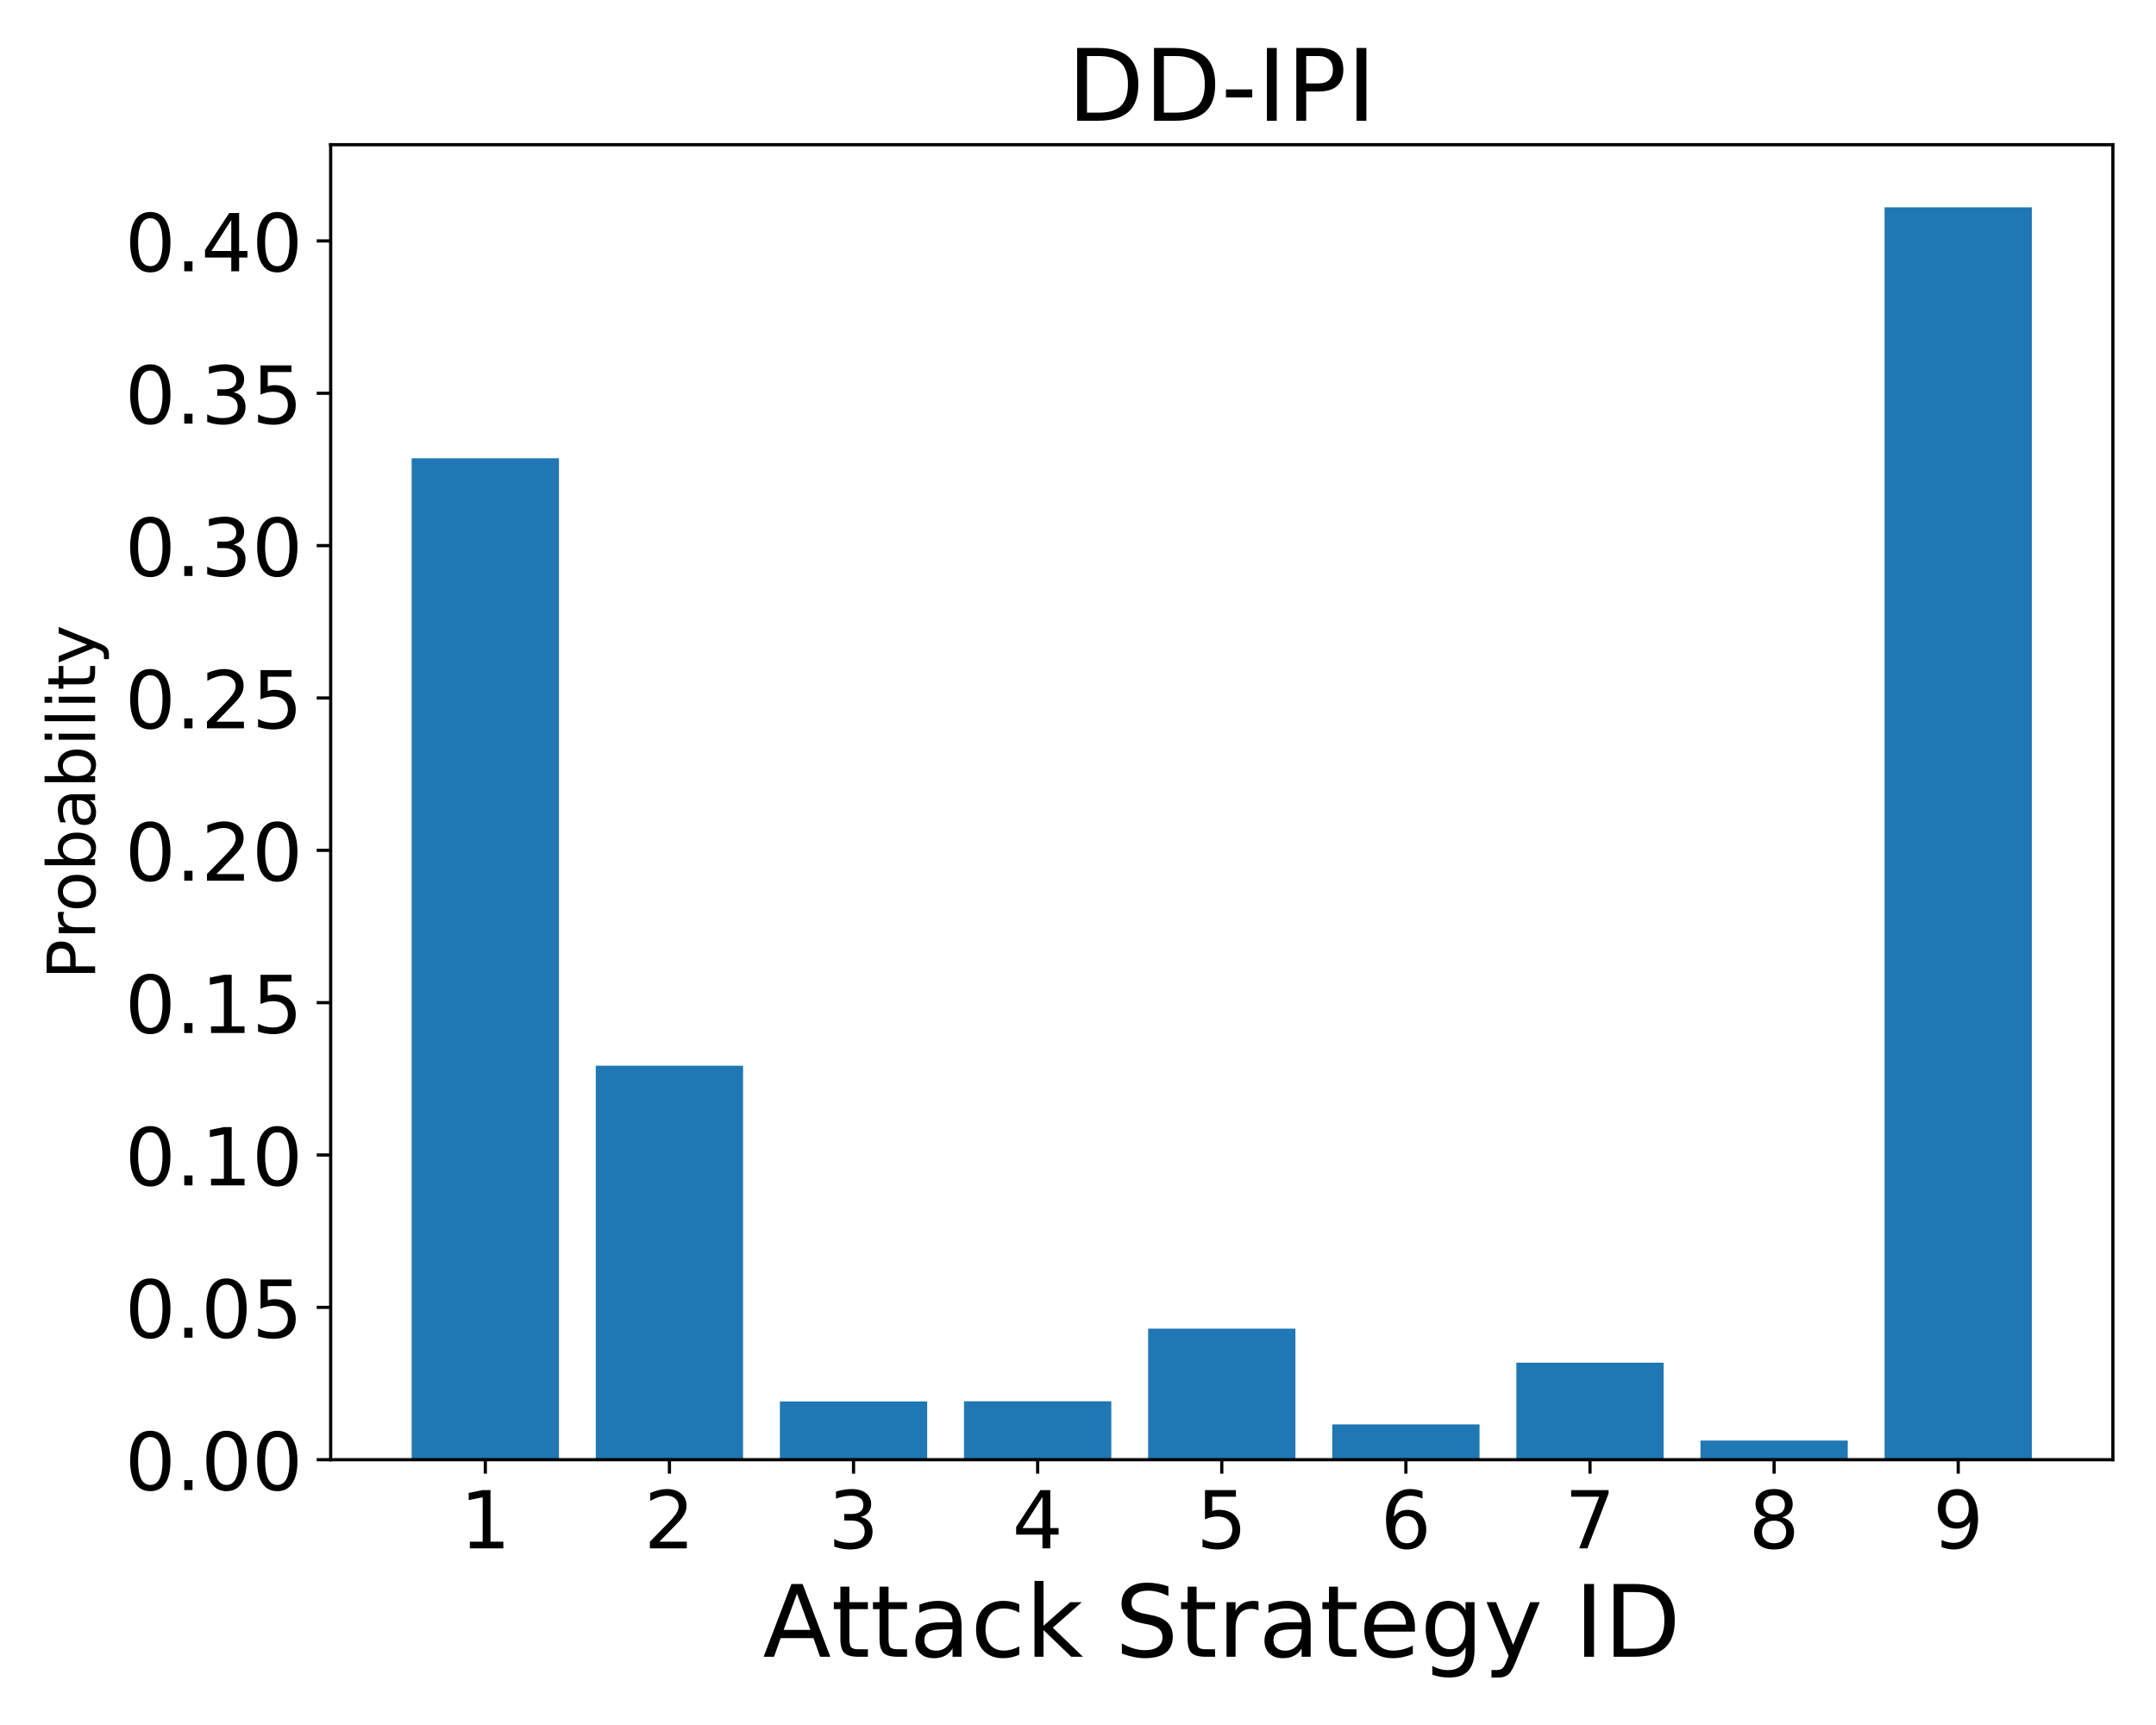
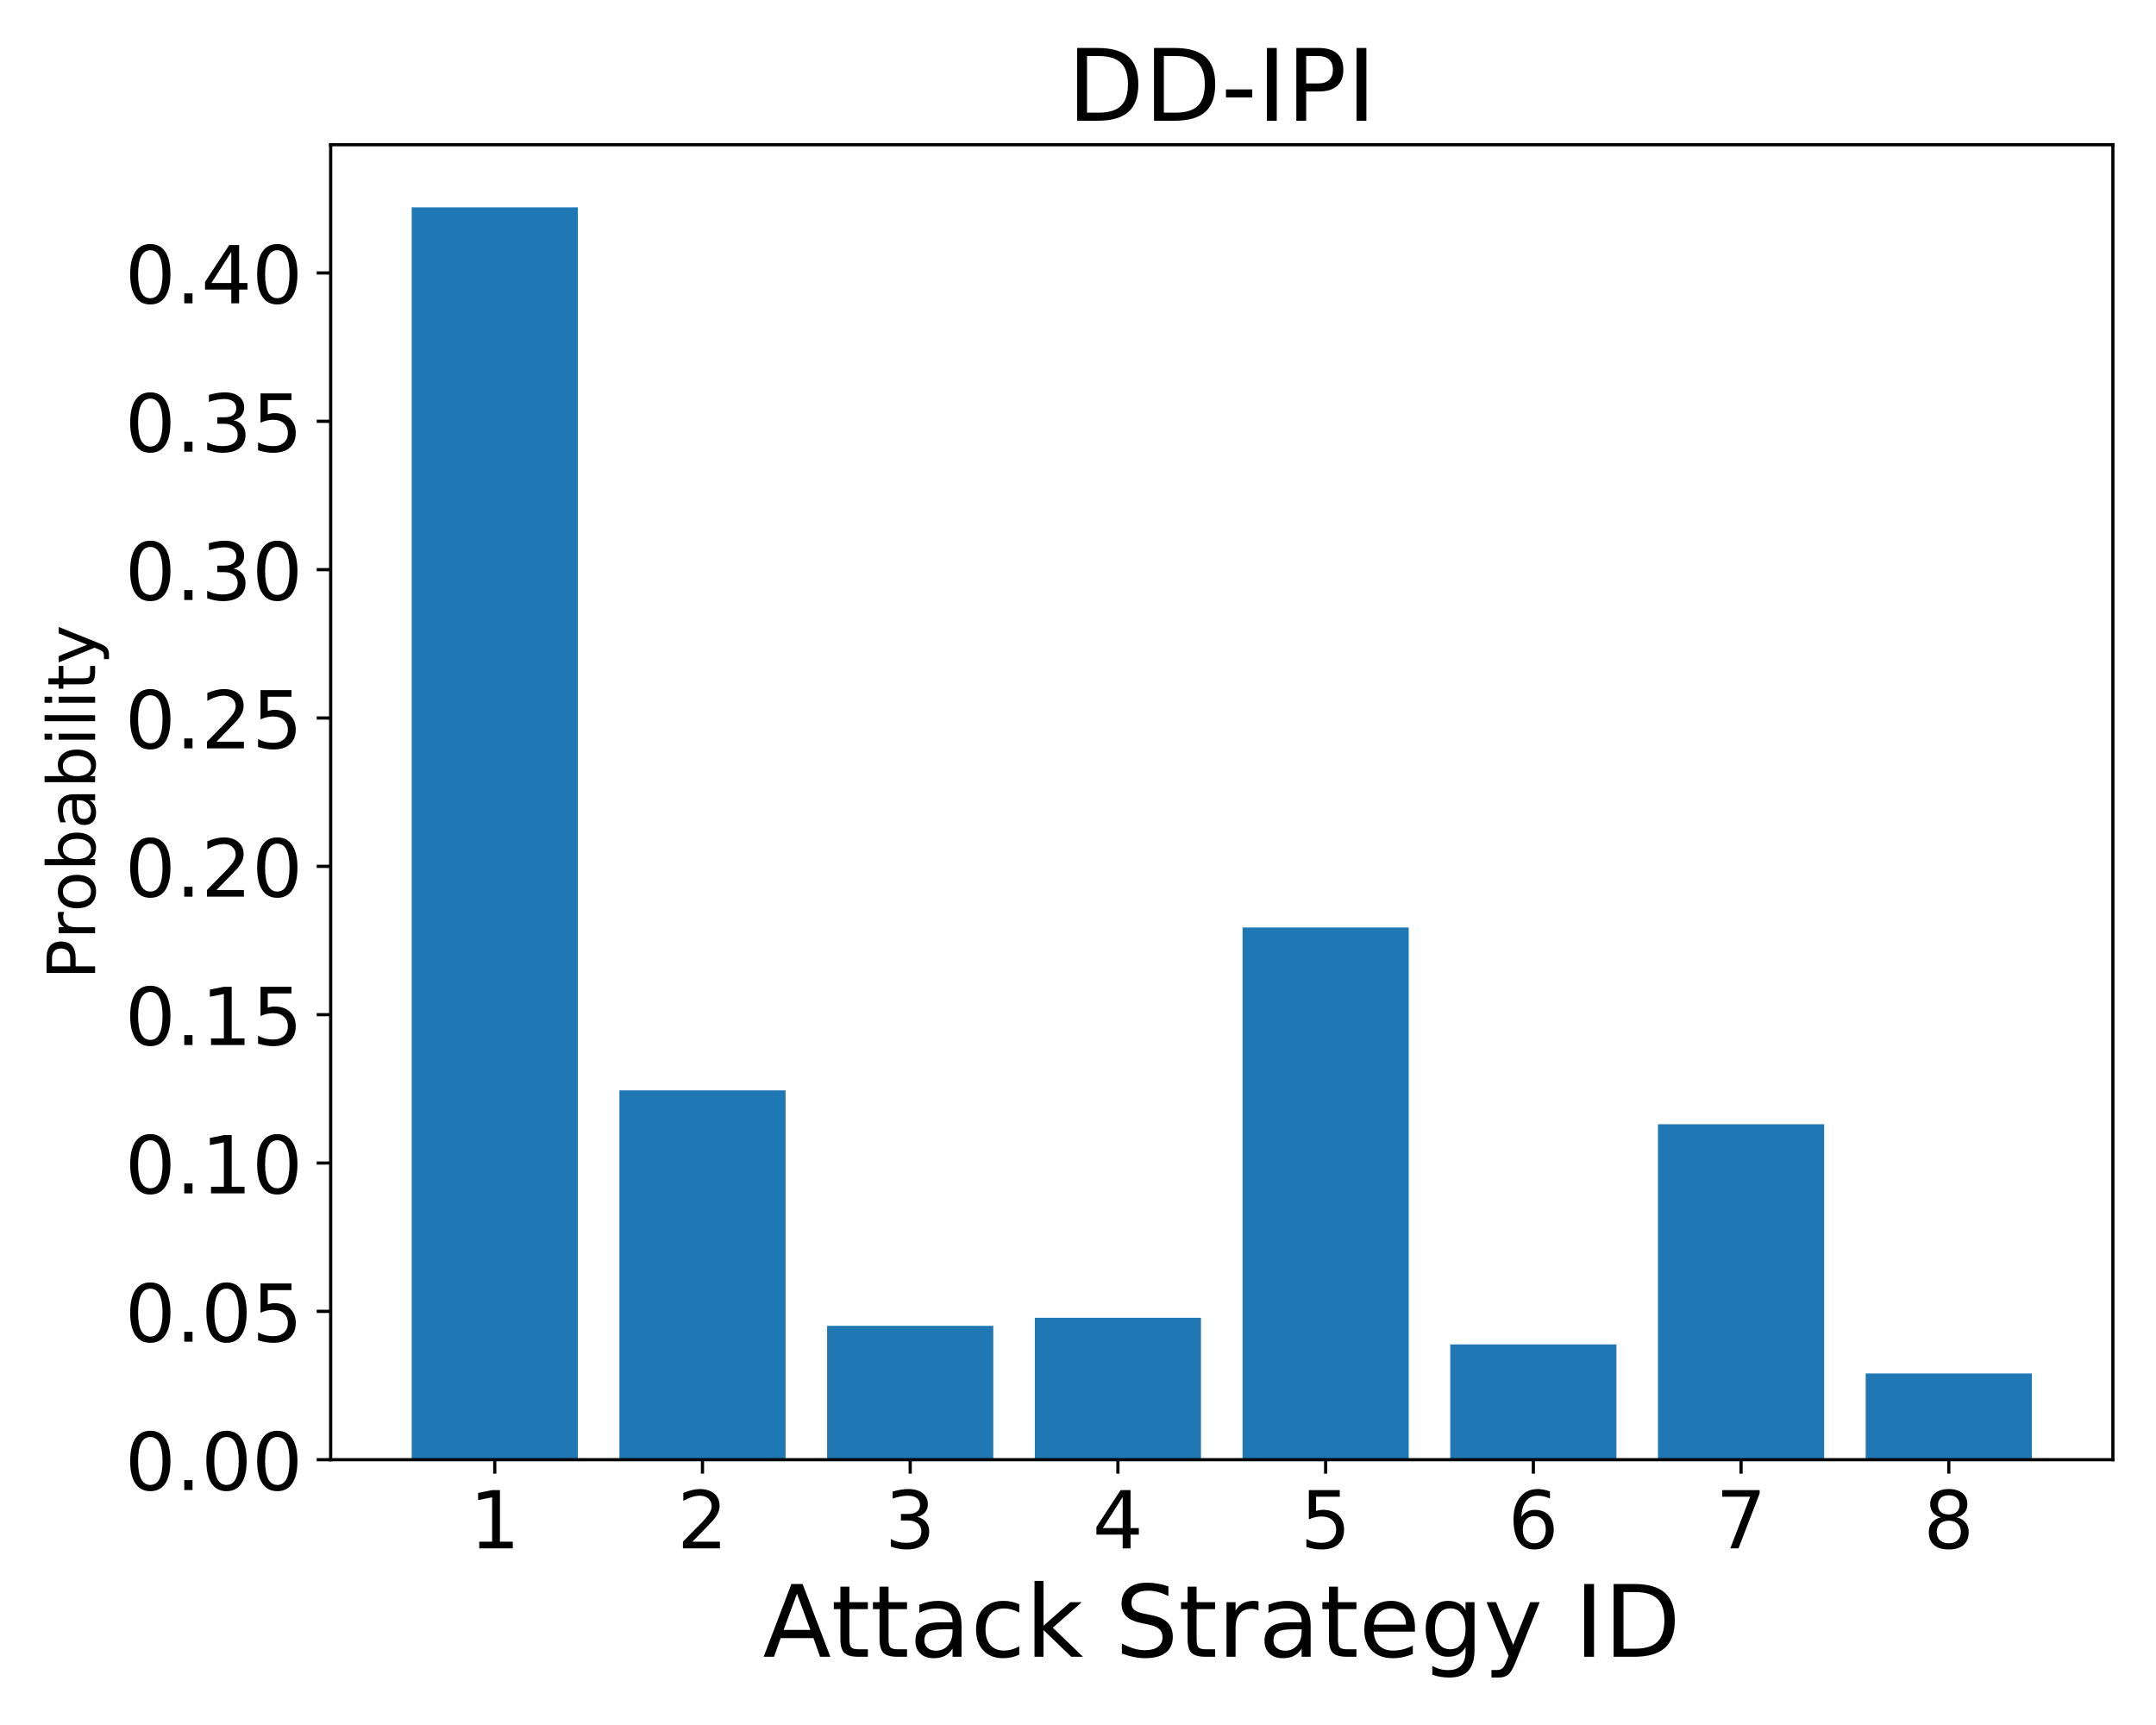
<svg xmlns="http://www.w3.org/2000/svg" xmlns:xlink="http://www.w3.org/1999/xlink" height="432pt" version="1.1" viewBox="0 0 540 432" width="540pt">
  <defs>
    <style type="text/css">
*{stroke-linecap:butt;stroke-linejoin:round;}
  </style>
  </defs>
  <g id="figure_1">
    <g id="patch_1">
      <path d="M 0 432  L 540 432  L 540 0  L 0 0  z " style="fill:#ffffff;" />
    </g>
    <g id="axes_1">
      <g id="patch_2">
        <path d="M 82.82 365.56  L 529.2 365.56  L 529.2 36.24  L 82.82 36.24  z " style="fill:#ffffff;" />
      </g>
      <g id="patch_3">
-         <path clip-path="url(#pae36b34240)" d="M 103.11 365.56  L 140.001 365.56  L 140.001 114.771  L 103.11 114.771  z " style="fill:#1f77b4;" />
+         <path clip-path="url(#p4e92b26b81)" d="M 103.11 365.56  L 144.731 365.56  L 144.731 51.922  L 103.11 51.922  z " style="fill:#1f77b4;" />
      </g>
      <g id="patch_4">
-         <path clip-path="url(#pae36b34240)" d="M 149.224 365.56  L 186.115 365.56  L 186.115 266.884  L 149.224 266.884  z " style="fill:#1f77b4;" />
+         <path clip-path="url(#p4e92b26b81)" d="M 155.136 365.56  L 196.756 365.56  L 196.756 273.064  L 155.136 273.064  z " style="fill:#1f77b4;" />
      </g>
      <g id="patch_5">
-         <path clip-path="url(#pae36b34240)" d="M 195.337 365.56  L 232.228 365.56  L 232.228 350.977  L 195.337 350.977  z " style="fill:#1f77b4;" />
+         <path clip-path="url(#p4e92b26b81)" d="M 207.161 365.56  L 248.782 365.56  L 248.782 332.035  L 207.161 332.035  z " style="fill:#1f77b4;" />
      </g>
      <g id="patch_6">
-         <path clip-path="url(#pae36b34240)" d="M 241.451 365.56  L 278.342 365.56  L 278.342 350.928  L 241.451 350.928  z " style="fill:#1f77b4;" />
+         <path clip-path="url(#p4e92b26b81)" d="M 259.187 365.56  L 300.807 365.56  L 300.807 330.016  L 259.187 330.016  z " style="fill:#1f77b4;" />
      </g>
      <g id="patch_7">
-         <path clip-path="url(#pae36b34240)" d="M 287.565 365.56  L 324.455 365.56  L 324.455 332.744  L 287.565 332.744  z " style="fill:#1f77b4;" />
+         <path clip-path="url(#p4e92b26b81)" d="M 311.213 365.56  L 352.833 365.56  L 352.833 232.269  L 311.213 232.269  z " style="fill:#1f77b4;" />
      </g>
      <g id="patch_8">
-         <path clip-path="url(#pae36b34240)" d="M 333.678 365.56  L 370.569 365.56  L 370.569 356.722  L 333.678 356.722  z " style="fill:#1f77b4;" />
+         <path clip-path="url(#p4e92b26b81)" d="M 363.238 365.56  L 404.859 365.56  L 404.859 336.68  L 363.238 336.68  z " style="fill:#1f77b4;" />
      </g>
      <g id="patch_9">
-         <path clip-path="url(#pae36b34240)" d="M 379.792 365.56  L 416.683 365.56  L 416.683 341.272  L 379.792 341.272  z " style="fill:#1f77b4;" />
+         <path clip-path="url(#p4e92b26b81)" d="M 415.264 365.56  L 456.884 365.56  L 456.884 281.546  L 415.264 281.546  z " style="fill:#1f77b4;" />
      </g>
      <g id="patch_10">
-         <path clip-path="url(#pae36b34240)" d="M 425.905 365.56  L 462.796 365.56  L 462.796 360.765  L 425.905 360.765  z " style="fill:#1f77b4;" />
-       </g>
-       <g id="patch_11">
-         <path clip-path="url(#pae36b34240)" d="M 472.019 365.56  L 508.91 365.56  L 508.91 51.922  L 472.019 51.922  z " style="fill:#1f77b4;" />
+         <path clip-path="url(#p4e92b26b81)" d="M 467.289 365.56  L 508.91 365.56  L 508.91 343.951  L 467.289 343.951  z " style="fill:#1f77b4;" />
      </g>
      <g id="matplotlib.axis_1">
        <g id="xtick_1">
          <g id="line2d_1">
            <defs>
-               <path d="M 0 0  L 0 3.5  " id="m8d34e7dfe4" style="stroke:#000000;stroke-width:0.8;" />
-             </defs>
-             <g>
-               <use style="stroke:#000000;stroke-width:0.8;" x="121.555" xlink:href="#m8d34e7dfe4" y="365.56" />
+               <path d="M 0 0  L 0 3.5  " id="m5d5a8f196e" style="stroke:#000000;stroke-width:0.8;" />
+             </defs>
+             <g>
+               <use style="stroke:#000000;stroke-width:0.8;" x="123.92" xlink:href="#m5d5a8f196e" y="365.56" />
            </g>
          </g>
          <g id="text_1">
            <defs>
              <path d="M 12.406 8.297  L 28.516 8.297  L 28.516 63.922  L 10.984 60.406  L 10.984 69.391  L 28.422 72.906  L 38.281 72.906  L 38.281 8.297  L 54.391 8.297  L 54.391 0  L 12.406 0  z " id="DejaVuSans-49" />
            </defs>
-             <g transform="translate(115.193 387.7569)scale(0.2 -0.2)">
+             <g transform="translate(117.5578 387.7569)scale(0.2 -0.2)">
              <use xlink:href="#DejaVuSans-49" />
            </g>
          </g>
        </g>
        <g id="xtick_2">
          <g id="line2d_2">
            <g>
-               <use style="stroke:#000000;stroke-width:0.8;" x="167.669" xlink:href="#m8d34e7dfe4" y="365.56" />
+               <use style="stroke:#000000;stroke-width:0.8;" x="175.946" xlink:href="#m5d5a8f196e" y="365.56" />
            </g>
          </g>
          <g id="text_2">
            <defs>
              <path d="M 19.188 8.297  L 53.609 8.297  L 53.609 0  L 7.328 0  L 7.328 8.297  Q 12.938 14.109 22.625 23.891  Q 32.328 33.688 34.812 36.531  Q 39.547 41.844 41.422 45.531  Q 43.312 49.219 43.312 52.781  Q 43.312 58.594 39.234 62.25  Q 35.156 65.922 28.609 65.922  Q 23.969 65.922 18.812 64.312  Q 13.672 62.703 7.812 59.422  L 7.812 69.391  Q 13.766 71.781 18.938 73  Q 24.125 74.219 28.422 74.219  Q 39.75 74.219 46.484 68.547  Q 53.219 62.891 53.219 53.422  Q 53.219 48.922 51.531 44.891  Q 49.859 40.875 45.406 35.406  Q 44.188 33.984 37.641 27.219  Q 31.109 20.453 19.188 8.297  z " id="DejaVuSans-50" />
            </defs>
-             <g transform="translate(161.3066 387.7569)scale(0.2 -0.2)">
+             <g transform="translate(169.5834 387.7569)scale(0.2 -0.2)">
              <use xlink:href="#DejaVuSans-50" />
            </g>
          </g>
        </g>
        <g id="xtick_3">
          <g id="line2d_3">
            <g>
-               <use style="stroke:#000000;stroke-width:0.8;" x="213.783" xlink:href="#m8d34e7dfe4" y="365.56" />
+               <use style="stroke:#000000;stroke-width:0.8;" x="227.972" xlink:href="#m5d5a8f196e" y="365.56" />
            </g>
          </g>
          <g id="text_3">
            <defs>
              <path d="M 40.578 39.312  Q 47.656 37.797 51.625 33  Q 55.609 28.219 55.609 21.188  Q 55.609 10.406 48.188 4.484  Q 40.766 -1.422 27.094 -1.422  Q 22.516 -1.422 17.656 -0.516  Q 12.797 0.391 7.625 2.203  L 7.625 11.719  Q 11.719 9.328 16.594 8.109  Q 21.484 6.891 26.812 6.891  Q 36.078 6.891 40.938 10.547  Q 45.797 14.203 45.797 21.188  Q 45.797 27.641 41.281 31.266  Q 36.766 34.906 28.719 34.906  L 20.219 34.906  L 20.219 43.016  L 29.109 43.016  Q 36.375 43.016 40.234 45.922  Q 44.094 48.828 44.094 54.297  Q 44.094 59.906 40.109 62.906  Q 36.141 65.922 28.719 65.922  Q 24.656 65.922 20.016 65.031  Q 15.375 64.156 9.812 62.312  L 9.812 71.094  Q 15.438 72.656 20.344 73.438  Q 25.25 74.219 29.594 74.219  Q 40.828 74.219 47.359 69.109  Q 53.906 64.016 53.906 55.328  Q 53.906 49.266 50.438 45.094  Q 46.969 40.922 40.578 39.312  z " id="DejaVuSans-51" />
            </defs>
-             <g transform="translate(207.4202 387.7569)scale(0.2 -0.2)">
+             <g transform="translate(221.609 387.7569)scale(0.2 -0.2)">
              <use xlink:href="#DejaVuSans-51" />
            </g>
          </g>
        </g>
        <g id="xtick_4">
          <g id="line2d_4">
            <g>
-               <use style="stroke:#000000;stroke-width:0.8;" x="259.896" xlink:href="#m8d34e7dfe4" y="365.56" />
+               <use style="stroke:#000000;stroke-width:0.8;" x="279.997" xlink:href="#m5d5a8f196e" y="365.56" />
            </g>
          </g>
          <g id="text_4">
            <defs>
              <path d="M 37.797 64.312  L 12.891 25.391  L 37.797 25.391  z M 35.203 72.906  L 47.609 72.906  L 47.609 25.391  L 58.016 25.391  L 58.016 17.188  L 47.609 17.188  L 47.609 0  L 37.797 0  L 37.797 17.188  L 4.891 17.188  L 4.891 26.703  z " id="DejaVuSans-52" />
            </defs>
-             <g transform="translate(253.5339 387.7569)scale(0.2 -0.2)">
+             <g transform="translate(273.6347 387.7569)scale(0.2 -0.2)">
              <use xlink:href="#DejaVuSans-52" />
            </g>
          </g>
        </g>
        <g id="xtick_5">
          <g id="line2d_5">
            <g>
-               <use style="stroke:#000000;stroke-width:0.8;" x="306.01" xlink:href="#m8d34e7dfe4" y="365.56" />
+               <use style="stroke:#000000;stroke-width:0.8;" x="332.023" xlink:href="#m5d5a8f196e" y="365.56" />
            </g>
          </g>
          <g id="text_5">
            <defs>
              <path d="M 10.797 72.906  L 49.516 72.906  L 49.516 64.594  L 19.828 64.594  L 19.828 46.734  Q 21.969 47.469 24.109 47.828  Q 26.266 48.188 28.422 48.188  Q 40.625 48.188 47.75 41.5  Q 54.891 34.812 54.891 23.391  Q 54.891 11.625 47.562 5.094  Q 40.234 -1.422 26.906 -1.422  Q 22.312 -1.422 17.547 -0.641  Q 12.797 0.141 7.719 1.703  L 7.719 11.625  Q 12.109 9.234 16.797 8.062  Q 21.484 6.891 26.703 6.891  Q 35.156 6.891 40.078 11.328  Q 45.016 15.766 45.016 23.391  Q 45.016 31 40.078 35.438  Q 35.156 39.891 26.703 39.891  Q 22.75 39.891 18.812 39.016  Q 14.891 38.141 10.797 36.281  z " id="DejaVuSans-53" />
            </defs>
-             <g transform="translate(299.6475 387.7569)scale(0.2 -0.2)">
+             <g transform="translate(325.6603 387.7569)scale(0.2 -0.2)">
              <use xlink:href="#DejaVuSans-53" />
            </g>
          </g>
        </g>
        <g id="xtick_6">
          <g id="line2d_6">
            <g>
-               <use style="stroke:#000000;stroke-width:0.8;" x="352.124" xlink:href="#m8d34e7dfe4" y="365.56" />
+               <use style="stroke:#000000;stroke-width:0.8;" x="384.048" xlink:href="#m5d5a8f196e" y="365.56" />
            </g>
          </g>
          <g id="text_6">
            <defs>
              <path d="M 33.016 40.375  Q 26.375 40.375 22.484 35.828  Q 18.609 31.297 18.609 23.391  Q 18.609 15.531 22.484 10.953  Q 26.375 6.391 33.016 6.391  Q 39.656 6.391 43.531 10.953  Q 47.406 15.531 47.406 23.391  Q 47.406 31.297 43.531 35.828  Q 39.656 40.375 33.016 40.375  z M 52.594 71.297  L 52.594 62.312  Q 48.875 64.062 45.094 64.984  Q 41.312 65.922 37.594 65.922  Q 27.828 65.922 22.672 59.328  Q 17.531 52.734 16.797 39.406  Q 19.672 43.656 24.016 45.922  Q 28.375 48.188 33.594 48.188  Q 44.578 48.188 50.953 41.516  Q 57.328 34.859 57.328 23.391  Q 57.328 12.156 50.688 5.359  Q 44.047 -1.422 33.016 -1.422  Q 20.359 -1.422 13.672 8.266  Q 6.984 17.969 6.984 36.375  Q 6.984 53.656 15.188 63.938  Q 23.391 74.219 37.203 74.219  Q 40.922 74.219 44.703 73.484  Q 48.484 72.75 52.594 71.297  z " id="DejaVuSans-54" />
            </defs>
-             <g transform="translate(345.7611 387.7569)scale(0.2 -0.2)">
+             <g transform="translate(377.686 387.7569)scale(0.2 -0.2)">
              <use xlink:href="#DejaVuSans-54" />
            </g>
          </g>
        </g>
        <g id="xtick_7">
          <g id="line2d_7">
            <g>
-               <use style="stroke:#000000;stroke-width:0.8;" x="398.237" xlink:href="#m8d34e7dfe4" y="365.56" />
+               <use style="stroke:#000000;stroke-width:0.8;" x="436.074" xlink:href="#m5d5a8f196e" y="365.56" />
            </g>
          </g>
          <g id="text_7">
            <defs>
              <path d="M 8.203 72.906  L 55.078 72.906  L 55.078 68.703  L 28.609 0  L 18.312 0  L 43.219 64.594  L 8.203 64.594  z " id="DejaVuSans-55" />
            </defs>
-             <g transform="translate(391.8748 387.7569)scale(0.2 -0.2)">
+             <g transform="translate(429.7116 387.7569)scale(0.2 -0.2)">
              <use xlink:href="#DejaVuSans-55" />
            </g>
          </g>
        </g>
        <g id="xtick_8">
          <g id="line2d_8">
            <g>
-               <use style="stroke:#000000;stroke-width:0.8;" x="444.351" xlink:href="#m8d34e7dfe4" y="365.56" />
+               <use style="stroke:#000000;stroke-width:0.8;" x="488.1" xlink:href="#m5d5a8f196e" y="365.56" />
            </g>
          </g>
          <g id="text_8">
            <defs>
              <path d="M 31.781 34.625  Q 24.75 34.625 20.719 30.859  Q 16.703 27.094 16.703 20.516  Q 16.703 13.922 20.719 10.156  Q 24.75 6.391 31.781 6.391  Q 38.812 6.391 42.859 10.172  Q 46.922 13.969 46.922 20.516  Q 46.922 27.094 42.891 30.859  Q 38.875 34.625 31.781 34.625  z M 21.922 38.812  Q 15.578 40.375 12.031 44.719  Q 8.5 49.078 8.5 55.328  Q 8.5 64.062 14.719 69.141  Q 20.953 74.219 31.781 74.219  Q 42.672 74.219 48.875 69.141  Q 55.078 64.062 55.078 55.328  Q 55.078 49.078 51.531 44.719  Q 48 40.375 41.703 38.812  Q 48.828 37.156 52.797 32.312  Q 56.781 27.484 56.781 20.516  Q 56.781 9.906 50.312 4.234  Q 43.844 -1.422 31.781 -1.422  Q 19.734 -1.422 13.25 4.234  Q 6.781 9.906 6.781 20.516  Q 6.781 27.484 10.781 32.312  Q 14.797 37.156 21.922 38.812  z M 18.312 54.391  Q 18.312 48.734 21.844 45.562  Q 25.391 42.391 31.781 42.391  Q 38.141 42.391 41.719 45.562  Q 45.312 48.734 45.312 54.391  Q 45.312 60.062 41.719 63.234  Q 38.141 66.406 31.781 66.406  Q 25.391 66.406 21.844 63.234  Q 18.312 60.062 18.312 54.391  z " id="DejaVuSans-56" />
            </defs>
-             <g transform="translate(437.9884 387.7569)scale(0.2 -0.2)">
+             <g transform="translate(481.7372 387.7569)scale(0.2 -0.2)">
              <use xlink:href="#DejaVuSans-56" />
            </g>
          </g>
        </g>
-         <g id="xtick_9">
-           <g id="line2d_9">
-             <g>
-               <use style="stroke:#000000;stroke-width:0.8;" x="490.465" xlink:href="#m8d34e7dfe4" y="365.56" />
-             </g>
-           </g>
-           <g id="text_9">
-             <defs>
-               <path d="M 10.984 1.516  L 10.984 10.5  Q 14.703 8.734 18.5 7.812  Q 22.312 6.891 25.984 6.891  Q 35.75 6.891 40.891 13.453  Q 46.047 20.016 46.781 33.406  Q 43.953 29.203 39.594 26.953  Q 35.25 24.703 29.984 24.703  Q 19.047 24.703 12.672 31.312  Q 6.297 37.938 6.297 49.422  Q 6.297 60.641 12.938 67.422  Q 19.578 74.219 30.609 74.219  Q 43.266 74.219 49.922 64.516  Q 56.594 54.828 56.594 36.375  Q 56.594 19.141 48.406 8.859  Q 40.234 -1.422 26.422 -1.422  Q 22.703 -1.422 18.891 -0.688  Q 15.094 0.047 10.984 1.516  z M 30.609 32.422  Q 37.25 32.422 41.125 36.953  Q 45.016 41.5 45.016 49.422  Q 45.016 57.281 41.125 61.844  Q 37.25 66.406 30.609 66.406  Q 23.969 66.406 20.094 61.844  Q 16.219 57.281 16.219 49.422  Q 16.219 41.5 20.094 36.953  Q 23.969 32.422 30.609 32.422  z " id="DejaVuSans-57" />
-             </defs>
-             <g transform="translate(484.102 387.7569)scale(0.2 -0.2)">
-               <use xlink:href="#DejaVuSans-57" />
-             </g>
-           </g>
-         </g>
-         <g id="text_10">
+         <g id="text_9">
          <defs>
            <path d="M 34.188 63.188  L 20.797 26.906  L 47.609 26.906  z M 28.609 72.906  L 39.797 72.906  L 67.578 0  L 57.328 0  L 50.688 18.703  L 17.828 18.703  L 11.188 0  L 0.781 0  z " id="DejaVuSans-65" />
            <path d="M 18.312 70.219  L 18.312 54.688  L 36.812 54.688  L 36.812 47.703  L 18.312 47.703  L 18.312 18.016  Q 18.312 11.328 20.141 9.422  Q 21.969 7.516 27.594 7.516  L 36.812 7.516  L 36.812 0  L 27.594 0  Q 17.188 0 13.234 3.875  Q 9.281 7.766 9.281 18.016  L 9.281 47.703  L 2.688 47.703  L 2.688 54.688  L 9.281 54.688  L 9.281 70.219  z " id="DejaVuSans-116" />
            <path d="M 34.281 27.484  Q 23.391 27.484 19.188 25  Q 14.984 22.516 14.984 16.5  Q 14.984 11.719 18.141 8.906  Q 21.297 6.109 26.703 6.109  Q 34.188 6.109 38.703 11.406  Q 43.219 16.703 43.219 25.484  L 43.219 27.484  z M 52.203 31.203  L 52.203 0  L 43.219 0  L 43.219 8.297  Q 40.141 3.328 35.547 0.953  Q 30.953 -1.422 24.312 -1.422  Q 15.922 -1.422 10.953 3.297  Q 6 8.016 6 15.922  Q 6 25.141 12.172 29.828  Q 18.359 34.516 30.609 34.516  L 43.219 34.516  L 43.219 35.406  Q 43.219 41.609 39.141 45  Q 35.062 48.391 27.688 48.391  Q 23 48.391 18.547 47.266  Q 14.109 46.141 10.016 43.891  L 10.016 52.203  Q 14.938 54.109 19.578 55.047  Q 24.219 56 28.609 56  Q 40.484 56 46.344 49.844  Q 52.203 43.703 52.203 31.203  z " id="DejaVuSans-97" />
            <path d="M 48.781 52.594  L 48.781 44.188  Q 44.969 46.297 41.141 47.344  Q 37.312 48.391 33.406 48.391  Q 24.656 48.391 19.812 42.844  Q 14.984 37.312 14.984 27.297  Q 14.984 17.281 19.812 11.734  Q 24.656 6.203 33.406 6.203  Q 37.312 6.203 41.141 7.25  Q 44.969 8.297 48.781 10.406  L 48.781 2.094  Q 45.016 0.344 40.984 -0.531  Q 36.969 -1.422 32.422 -1.422  Q 20.062 -1.422 12.781 6.344  Q 5.516 14.109 5.516 27.297  Q 5.516 40.672 12.859 48.328  Q 20.219 56 33.016 56  Q 37.156 56 41.109 55.141  Q 45.062 54.297 48.781 52.594  z " id="DejaVuSans-99" />
            <path d="M 9.078 75.984  L 18.109 75.984  L 18.109 31.109  L 44.922 54.688  L 56.391 54.688  L 27.391 29.109  L 57.625 0  L 45.906 0  L 18.109 26.703  L 18.109 0  L 9.078 0  z " id="DejaVuSans-107" />
            <path id="DejaVuSans-32" />
            <path d="M 53.516 70.516  L 53.516 60.891  Q 47.906 63.578 42.922 64.891  Q 37.938 66.219 33.297 66.219  Q 25.25 66.219 20.875 63.094  Q 16.5 59.969 16.5 54.203  Q 16.5 49.359 19.406 46.891  Q 22.312 44.438 30.422 42.922  L 36.375 41.703  Q 47.406 39.594 52.656 34.297  Q 57.906 29 57.906 20.125  Q 57.906 9.516 50.797 4.047  Q 43.703 -1.422 29.984 -1.422  Q 24.812 -1.422 18.969 -0.25  Q 13.141 0.922 6.891 3.219  L 6.891 13.375  Q 12.891 10.016 18.656 8.297  Q 24.422 6.594 29.984 6.594  Q 38.422 6.594 43.016 9.906  Q 47.609 13.234 47.609 19.391  Q 47.609 24.75 44.312 27.781  Q 41.016 30.812 33.5 32.328  L 27.484 33.5  Q 16.453 35.688 11.516 40.375  Q 6.594 45.062 6.594 53.422  Q 6.594 63.094 13.406 68.656  Q 20.219 74.219 32.172 74.219  Q 37.312 74.219 42.625 73.281  Q 47.953 72.359 53.516 70.516  z " id="DejaVuSans-83" />
            <path d="M 41.109 46.297  Q 39.594 47.172 37.812 47.578  Q 36.031 48 33.891 48  Q 26.266 48 22.188 43.047  Q 18.109 38.094 18.109 28.812  L 18.109 0  L 9.078 0  L 9.078 54.688  L 18.109 54.688  L 18.109 46.188  Q 20.953 51.172 25.484 53.578  Q 30.031 56 36.531 56  Q 37.453 56 38.578 55.875  Q 39.703 55.766 41.062 55.516  z " id="DejaVuSans-114" />
            <path d="M 56.203 29.594  L 56.203 25.203  L 14.891 25.203  Q 15.484 15.922 20.484 11.062  Q 25.484 6.203 34.422 6.203  Q 39.594 6.203 44.453 7.469  Q 49.312 8.734 54.109 11.281  L 54.109 2.781  Q 49.266 0.734 44.188 -0.344  Q 39.109 -1.422 33.891 -1.422  Q 20.797 -1.422 13.156 6.188  Q 5.516 13.812 5.516 26.812  Q 5.516 40.234 12.766 48.109  Q 20.016 56 32.328 56  Q 43.359 56 49.781 48.891  Q 56.203 41.797 56.203 29.594  z M 47.219 32.234  Q 47.125 39.594 43.094 43.984  Q 39.062 48.391 32.422 48.391  Q 24.906 48.391 20.391 44.141  Q 15.875 39.891 15.188 32.172  z " id="DejaVuSans-101" />
            <path d="M 45.406 27.984  Q 45.406 37.75 41.375 43.109  Q 37.359 48.484 30.078 48.484  Q 22.859 48.484 18.828 43.109  Q 14.797 37.75 14.797 27.984  Q 14.797 18.266 18.828 12.891  Q 22.859 7.516 30.078 7.516  Q 37.359 7.516 41.375 12.891  Q 45.406 18.266 45.406 27.984  z M 54.391 6.781  Q 54.391 -7.172 48.188 -13.984  Q 42 -20.797 29.203 -20.797  Q 24.469 -20.797 20.266 -20.094  Q 16.062 -19.391 12.109 -17.922  L 12.109 -9.188  Q 16.062 -11.328 19.922 -12.344  Q 23.781 -13.375 27.781 -13.375  Q 36.625 -13.375 41.016 -8.766  Q 45.406 -4.156 45.406 5.172  L 45.406 9.625  Q 42.625 4.781 38.281 2.391  Q 33.938 0 27.875 0  Q 17.828 0 11.672 7.656  Q 5.516 15.328 5.516 27.984  Q 5.516 40.672 11.672 48.328  Q 17.828 56 27.875 56  Q 33.938 56 38.281 53.609  Q 42.625 51.219 45.406 46.391  L 45.406 54.688  L 54.391 54.688  z " id="DejaVuSans-103" />
            <path d="M 32.172 -5.078  Q 28.375 -14.844 24.75 -17.812  Q 21.141 -20.797 15.094 -20.797  L 7.906 -20.797  L 7.906 -13.281  L 13.188 -13.281  Q 16.891 -13.281 18.938 -11.516  Q 21 -9.766 23.484 -3.219  L 25.094 0.875  L 2.984 54.688  L 12.5 54.688  L 29.594 11.922  L 46.688 54.688  L 56.203 54.688  z " id="DejaVuSans-121" />
            <path d="M 9.812 72.906  L 19.672 72.906  L 19.672 0  L 9.812 0  z " id="DejaVuSans-73" />
            <path d="M 19.672 64.797  L 19.672 8.109  L 31.594 8.109  Q 46.688 8.109 53.688 14.938  Q 60.688 21.781 60.688 36.531  Q 60.688 51.172 53.688 57.984  Q 46.688 64.797 31.594 64.797  z M 9.812 72.906  L 30.078 72.906  Q 51.266 72.906 61.172 64.094  Q 71.094 55.281 71.094 36.531  Q 71.094 17.672 61.125 8.828  Q 51.172 0 30.078 0  L 9.812 0  z " id="DejaVuSans-68" />
          </defs>
          <g transform="translate(191.0705 414.9123)scale(0.25 -0.25)">
            <use xlink:href="#DejaVuSans-65" />
            <use x="68.393" xlink:href="#DejaVuSans-116" />
            <use x="107.602" xlink:href="#DejaVuSans-116" />
            <use x="146.811" xlink:href="#DejaVuSans-97" />
            <use x="208.09" xlink:href="#DejaVuSans-99" />
            <use x="263.07" xlink:href="#DejaVuSans-107" />
            <use x="320.98" xlink:href="#DejaVuSans-32" />
            <use x="352.768" xlink:href="#DejaVuSans-83" />
            <use x="416.244" xlink:href="#DejaVuSans-116" />
            <use x="455.453" xlink:href="#DejaVuSans-114" />
            <use x="496.566" xlink:href="#DejaVuSans-97" />
            <use x="557.846" xlink:href="#DejaVuSans-116" />
            <use x="597.055" xlink:href="#DejaVuSans-101" />
            <use x="658.578" xlink:href="#DejaVuSans-103" />
            <use x="722.055" xlink:href="#DejaVuSans-121" />
            <use x="781.234" xlink:href="#DejaVuSans-32" />
            <use x="813.021" xlink:href="#DejaVuSans-73" />
            <use x="842.514" xlink:href="#DejaVuSans-68" />
          </g>
        </g>
      </g>
      <g id="matplotlib.axis_2">
        <g id="ytick_1">
-           <g id="line2d_10">
-             <defs>
-               <path d="M 0 0  L -3.5 0  " id="m92b97e6874" style="stroke:#000000;stroke-width:0.8;" />
-             </defs>
-             <g>
-               <use style="stroke:#000000;stroke-width:0.8;" x="82.82" xlink:href="#m92b97e6874" y="365.56" />
-             </g>
-           </g>
-           <g id="text_11">
+           <g id="line2d_9">
+             <defs>
+               <path d="M 0 0  L -3.5 0  " id="m2c40e56135" style="stroke:#000000;stroke-width:0.8;" />
+             </defs>
+             <g>
+               <use style="stroke:#000000;stroke-width:0.8;" x="82.82" xlink:href="#m2c40e56135" y="365.56" />
+             </g>
+           </g>
+           <g id="text_10">
            <defs>
              <path d="M 31.781 66.406  Q 24.172 66.406 20.328 58.906  Q 16.5 51.422 16.5 36.375  Q 16.5 21.391 20.328 13.891  Q 24.172 6.391 31.781 6.391  Q 39.453 6.391 43.281 13.891  Q 47.125 21.391 47.125 36.375  Q 47.125 51.422 43.281 58.906  Q 39.453 66.406 31.781 66.406  z M 31.781 74.219  Q 44.047 74.219 50.516 64.516  Q 56.984 54.828 56.984 36.375  Q 56.984 17.969 50.516 8.266  Q 44.047 -1.422 31.781 -1.422  Q 19.531 -1.422 13.062 8.266  Q 6.594 17.969 6.594 36.375  Q 6.594 54.828 13.062 64.516  Q 19.531 74.219 31.781 74.219  z " id="DejaVuSans-48" />
              <path d="M 10.688 12.406  L 21 12.406  L 21 0  L 10.688 0  z " id="DejaVuSans-46" />
            </defs>
            <g transform="translate(31.28875 373.1584)scale(0.2 -0.2)">
              <use xlink:href="#DejaVuSans-48" />
              <use x="63.623" xlink:href="#DejaVuSans-46" />
              <use x="95.41" xlink:href="#DejaVuSans-48" />
              <use x="159.033" xlink:href="#DejaVuSans-48" />
            </g>
          </g>
        </g>
        <g id="ytick_2">
-           <g id="line2d_11">
-             <g>
-               <use style="stroke:#000000;stroke-width:0.8;" x="82.82" xlink:href="#m92b97e6874" y="327.407" />
-             </g>
-           </g>
-           <g id="text_12">
-             <g transform="translate(31.28875 335.0057)scale(0.2 -0.2)">
+           <g id="line2d_10">
+             <g>
+               <use style="stroke:#000000;stroke-width:0.8;" x="82.82" xlink:href="#m2c40e56135" y="328.41" />
+             </g>
+           </g>
+           <g id="text_11">
+             <g transform="translate(31.28875 336.0086)scale(0.2 -0.2)">
              <use xlink:href="#DejaVuSans-48" />
              <use x="63.623" xlink:href="#DejaVuSans-46" />
              <use x="95.41" xlink:href="#DejaVuSans-48" />
              <use x="159.033" xlink:href="#DejaVuSans-53" />
            </g>
          </g>
        </g>
        <g id="ytick_3">
+           <g id="line2d_11">
+             <g>
+               <use style="stroke:#000000;stroke-width:0.8;" x="82.82" xlink:href="#m2c40e56135" y="291.26" />
+             </g>
+           </g>
+           <g id="text_12">
+             <g transform="translate(31.28875 298.8587)scale(0.2 -0.2)">
+               <use xlink:href="#DejaVuSans-48" />
+               <use x="63.623" xlink:href="#DejaVuSans-46" />
+               <use x="95.41" xlink:href="#DejaVuSans-49" />
+               <use x="159.033" xlink:href="#DejaVuSans-48" />
+             </g>
+           </g>
+         </g>
+         <g id="ytick_4">
          <g id="line2d_12">
            <g>
-               <use style="stroke:#000000;stroke-width:0.8;" x="82.82" xlink:href="#m92b97e6874" y="289.254" />
+               <use style="stroke:#000000;stroke-width:0.8;" x="82.82" xlink:href="#m2c40e56135" y="254.11" />
            </g>
          </g>
          <g id="text_13">
-             <g transform="translate(31.28875 296.8529)scale(0.2 -0.2)">
-               <use xlink:href="#DejaVuSans-48" />
-               <use x="63.623" xlink:href="#DejaVuSans-46" />
-               <use x="95.41" xlink:href="#DejaVuSans-49" />
-               <use x="159.033" xlink:href="#DejaVuSans-48" />
-             </g>
-           </g>
-         </g>
-         <g id="ytick_4">
-           <g id="line2d_13">
-             <g>
-               <use style="stroke:#000000;stroke-width:0.8;" x="82.82" xlink:href="#m92b97e6874" y="251.102" />
-             </g>
-           </g>
-           <g id="text_14">
-             <g transform="translate(31.28875 258.7001)scale(0.2 -0.2)">
+             <g transform="translate(31.28875 261.7089)scale(0.2 -0.2)">
              <use xlink:href="#DejaVuSans-48" />
              <use x="63.623" xlink:href="#DejaVuSans-46" />
              <use x="95.41" xlink:href="#DejaVuSans-49" />
              <use x="159.033" xlink:href="#DejaVuSans-53" />
            </g>
          </g>
        </g>
        <g id="ytick_5">
+           <g id="line2d_13">
+             <g>
+               <use style="stroke:#000000;stroke-width:0.8;" x="82.82" xlink:href="#m2c40e56135" y="216.961" />
+             </g>
+           </g>
+           <g id="text_14">
+             <g transform="translate(31.28875 224.559)scale(0.2 -0.2)">
+               <use xlink:href="#DejaVuSans-48" />
+               <use x="63.623" xlink:href="#DejaVuSans-46" />
+               <use x="95.41" xlink:href="#DejaVuSans-50" />
+               <use x="159.033" xlink:href="#DejaVuSans-48" />
+             </g>
+           </g>
+         </g>
+         <g id="ytick_6">
          <g id="line2d_14">
            <g>
-               <use style="stroke:#000000;stroke-width:0.8;" x="82.82" xlink:href="#m92b97e6874" y="212.949" />
+               <use style="stroke:#000000;stroke-width:0.8;" x="82.82" xlink:href="#m2c40e56135" y="179.811" />
            </g>
          </g>
          <g id="text_15">
-             <g transform="translate(31.28875 220.5473)scale(0.2 -0.2)">
-               <use xlink:href="#DejaVuSans-48" />
-               <use x="63.623" xlink:href="#DejaVuSans-46" />
-               <use x="95.41" xlink:href="#DejaVuSans-50" />
-               <use x="159.033" xlink:href="#DejaVuSans-48" />
-             </g>
-           </g>
-         </g>
-         <g id="ytick_6">
-           <g id="line2d_15">
-             <g>
-               <use style="stroke:#000000;stroke-width:0.8;" x="82.82" xlink:href="#m92b97e6874" y="174.796" />
-             </g>
-           </g>
-           <g id="text_16">
-             <g transform="translate(31.28875 182.3945)scale(0.2 -0.2)">
+             <g transform="translate(31.28875 187.4092)scale(0.2 -0.2)">
              <use xlink:href="#DejaVuSans-48" />
              <use x="63.623" xlink:href="#DejaVuSans-46" />
              <use x="95.41" xlink:href="#DejaVuSans-50" />
              <use x="159.033" xlink:href="#DejaVuSans-53" />
            </g>
          </g>
        </g>
        <g id="ytick_7">
+           <g id="line2d_15">
+             <g>
+               <use style="stroke:#000000;stroke-width:0.8;" x="82.82" xlink:href="#m2c40e56135" y="142.661" />
+             </g>
+           </g>
+           <g id="text_16">
+             <g transform="translate(31.28875 150.2593)scale(0.2 -0.2)">
+               <use xlink:href="#DejaVuSans-48" />
+               <use x="63.623" xlink:href="#DejaVuSans-46" />
+               <use x="95.41" xlink:href="#DejaVuSans-51" />
+               <use x="159.033" xlink:href="#DejaVuSans-48" />
+             </g>
+           </g>
+         </g>
+         <g id="ytick_8">
          <g id="line2d_16">
            <g>
-               <use style="stroke:#000000;stroke-width:0.8;" x="82.82" xlink:href="#m92b97e6874" y="136.643" />
+               <use style="stroke:#000000;stroke-width:0.8;" x="82.82" xlink:href="#m2c40e56135" y="105.511" />
            </g>
          </g>
          <g id="text_17">
-             <g transform="translate(31.28875 144.2417)scale(0.2 -0.2)">
-               <use xlink:href="#DejaVuSans-48" />
-               <use x="63.623" xlink:href="#DejaVuSans-46" />
-               <use x="95.41" xlink:href="#DejaVuSans-51" />
-               <use x="159.033" xlink:href="#DejaVuSans-48" />
-             </g>
-           </g>
-         </g>
-         <g id="ytick_8">
-           <g id="line2d_17">
-             <g>
-               <use style="stroke:#000000;stroke-width:0.8;" x="82.82" xlink:href="#m92b97e6874" y="98.491" />
-             </g>
-           </g>
-           <g id="text_18">
-             <g transform="translate(31.28875 106.089)scale(0.2 -0.2)">
+             <g transform="translate(31.28875 113.1094)scale(0.2 -0.2)">
              <use xlink:href="#DejaVuSans-48" />
              <use x="63.623" xlink:href="#DejaVuSans-46" />
              <use x="95.41" xlink:href="#DejaVuSans-51" />
              <use x="159.033" xlink:href="#DejaVuSans-53" />
            </g>
          </g>
        </g>
        <g id="ytick_9">
-           <g id="line2d_18">
-             <g>
-               <use style="stroke:#000000;stroke-width:0.8;" x="82.82" xlink:href="#m92b97e6874" y="60.338" />
-             </g>
-           </g>
-           <g id="text_19">
-             <g transform="translate(31.28875 67.93618)scale(0.2 -0.2)">
+           <g id="line2d_17">
+             <g>
+               <use style="stroke:#000000;stroke-width:0.8;" x="82.82" xlink:href="#m2c40e56135" y="68.361" />
+             </g>
+           </g>
+           <g id="text_18">
+             <g transform="translate(31.28875 75.95958)scale(0.2 -0.2)">
              <use xlink:href="#DejaVuSans-48" />
              <use x="63.623" xlink:href="#DejaVuSans-46" />
              <use x="95.41" xlink:href="#DejaVuSans-52" />
              <use x="159.033" xlink:href="#DejaVuSans-48" />
            </g>
          </g>
        </g>
-         <g id="text_20">
+         <g id="text_19">
          <defs>
            <path d="M 19.672 64.797  L 19.672 37.406  L 32.078 37.406  Q 38.969 37.406 42.719 40.969  Q 46.484 44.531 46.484 51.125  Q 46.484 57.672 42.719 61.234  Q 38.969 64.797 32.078 64.797  z M 9.812 72.906  L 32.078 72.906  Q 44.344 72.906 50.609 67.359  Q 56.891 61.812 56.891 51.125  Q 56.891 40.328 50.609 34.812  Q 44.344 29.297 32.078 29.297  L 19.672 29.297  L 19.672 0  L 9.812 0  z " id="DejaVuSans-80" />
            <path d="M 30.609 48.391  Q 23.391 48.391 19.188 42.75  Q 14.984 37.109 14.984 27.297  Q 14.984 17.484 19.156 11.844  Q 23.344 6.203 30.609 6.203  Q 37.797 6.203 41.984 11.859  Q 46.188 17.531 46.188 27.297  Q 46.188 37.016 41.984 42.703  Q 37.797 48.391 30.609 48.391  z M 30.609 56  Q 42.328 56 49.016 48.375  Q 55.719 40.766 55.719 27.297  Q 55.719 13.875 49.016 6.219  Q 42.328 -1.422 30.609 -1.422  Q 18.844 -1.422 12.172 6.219  Q 5.516 13.875 5.516 27.297  Q 5.516 40.766 12.172 48.375  Q 18.844 56 30.609 56  z " id="DejaVuSans-111" />
            <path d="M 48.688 27.297  Q 48.688 37.203 44.609 42.844  Q 40.531 48.484 33.406 48.484  Q 26.266 48.484 22.188 42.844  Q 18.109 37.203 18.109 27.297  Q 18.109 17.391 22.188 11.75  Q 26.266 6.109 33.406 6.109  Q 40.531 6.109 44.609 11.75  Q 48.688 17.391 48.688 27.297  z M 18.109 46.391  Q 20.953 51.266 25.266 53.625  Q 29.594 56 35.594 56  Q 45.562 56 51.781 48.094  Q 58.016 40.188 58.016 27.297  Q 58.016 14.406 51.781 6.484  Q 45.562 -1.422 35.594 -1.422  Q 29.594 -1.422 25.266 0.953  Q 20.953 3.328 18.109 8.203  L 18.109 0  L 9.078 0  L 9.078 75.984  L 18.109 75.984  z " id="DejaVuSans-98" />
            <path d="M 9.422 54.688  L 18.406 54.688  L 18.406 0  L 9.422 0  z M 9.422 75.984  L 18.406 75.984  L 18.406 64.594  L 9.422 64.594  z " id="DejaVuSans-105" />
            <path d="M 9.422 75.984  L 18.406 75.984  L 18.406 0  L 9.422 0  z " id="DejaVuSans-108" />
          </defs>
          <g transform="translate(23.8226 245.2776)rotate(-90)scale(0.166667 -0.166667)">
            <use xlink:href="#DejaVuSans-80" />
            <use x="60.287" xlink:href="#DejaVuSans-114" />
            <use x="101.369" xlink:href="#DejaVuSans-111" />
            <use x="162.551" xlink:href="#DejaVuSans-98" />
            <use x="226.027" xlink:href="#DejaVuSans-97" />
            <use x="287.307" xlink:href="#DejaVuSans-98" />
            <use x="350.783" xlink:href="#DejaVuSans-105" />
            <use x="378.566" xlink:href="#DejaVuSans-108" />
            <use x="406.35" xlink:href="#DejaVuSans-105" />
            <use x="434.133" xlink:href="#DejaVuSans-116" />
            <use x="473.342" xlink:href="#DejaVuSans-121" />
          </g>
        </g>
      </g>
+       <g id="patch_11">
+         <path d="M 82.82 365.56  L 82.82 36.24  " style="fill:none;stroke:#000000;stroke-linecap:square;stroke-linejoin:miter;stroke-width:0.8;" />
+       </g>
      <g id="patch_12">
-         <path d="M 82.82 365.56  L 82.82 36.24  " style="fill:none;stroke:#000000;stroke-linecap:square;stroke-linejoin:miter;stroke-width:0.8;" />
+         <path d="M 529.2 365.56  L 529.2 36.24  " style="fill:none;stroke:#000000;stroke-linecap:square;stroke-linejoin:miter;stroke-width:0.8;" />
      </g>
      <g id="patch_13">
-         <path d="M 529.2 365.56  L 529.2 36.24  " style="fill:none;stroke:#000000;stroke-linecap:square;stroke-linejoin:miter;stroke-width:0.8;" />
+         <path d="M 82.82 365.56  L 529.2 365.56  " style="fill:none;stroke:#000000;stroke-linecap:square;stroke-linejoin:miter;stroke-width:0.8;" />
      </g>
      <g id="patch_14">
-         <path d="M 82.82 365.56  L 529.2 365.56  " style="fill:none;stroke:#000000;stroke-linecap:square;stroke-linejoin:miter;stroke-width:0.8;" />
-       </g>
-       <g id="patch_15">
        <path d="M 82.82 36.24  L 529.2 36.24  " style="fill:none;stroke:#000000;stroke-linecap:square;stroke-linejoin:miter;stroke-width:0.8;" />
      </g>
-       <g id="text_21">
+       <g id="text_20">
        <defs>
          <path d="M 4.891 31.391  L 31.203 31.391  L 31.203 23.391  L 4.891 23.391  z " id="DejaVuSans-45" />
        </defs>
        <g transform="translate(267.3381 30.24)scale(0.25 -0.25)">
          <use xlink:href="#DejaVuSans-68" />
          <use x="77.002" xlink:href="#DejaVuSans-68" />
          <use x="154.004" xlink:href="#DejaVuSans-45" />
          <use x="190.088" xlink:href="#DejaVuSans-73" />
          <use x="219.58" xlink:href="#DejaVuSans-80" />
          <use x="279.883" xlink:href="#DejaVuSans-73" />
        </g>
      </g>
    </g>
  </g>
  <defs>
-     <clipPath id="pae36b34240">
+     <clipPath id="p4e92b26b81">
      <rect height="329.32" width="446.38" x="82.82" y="36.24" />
    </clipPath>
  </defs>
</svg>
